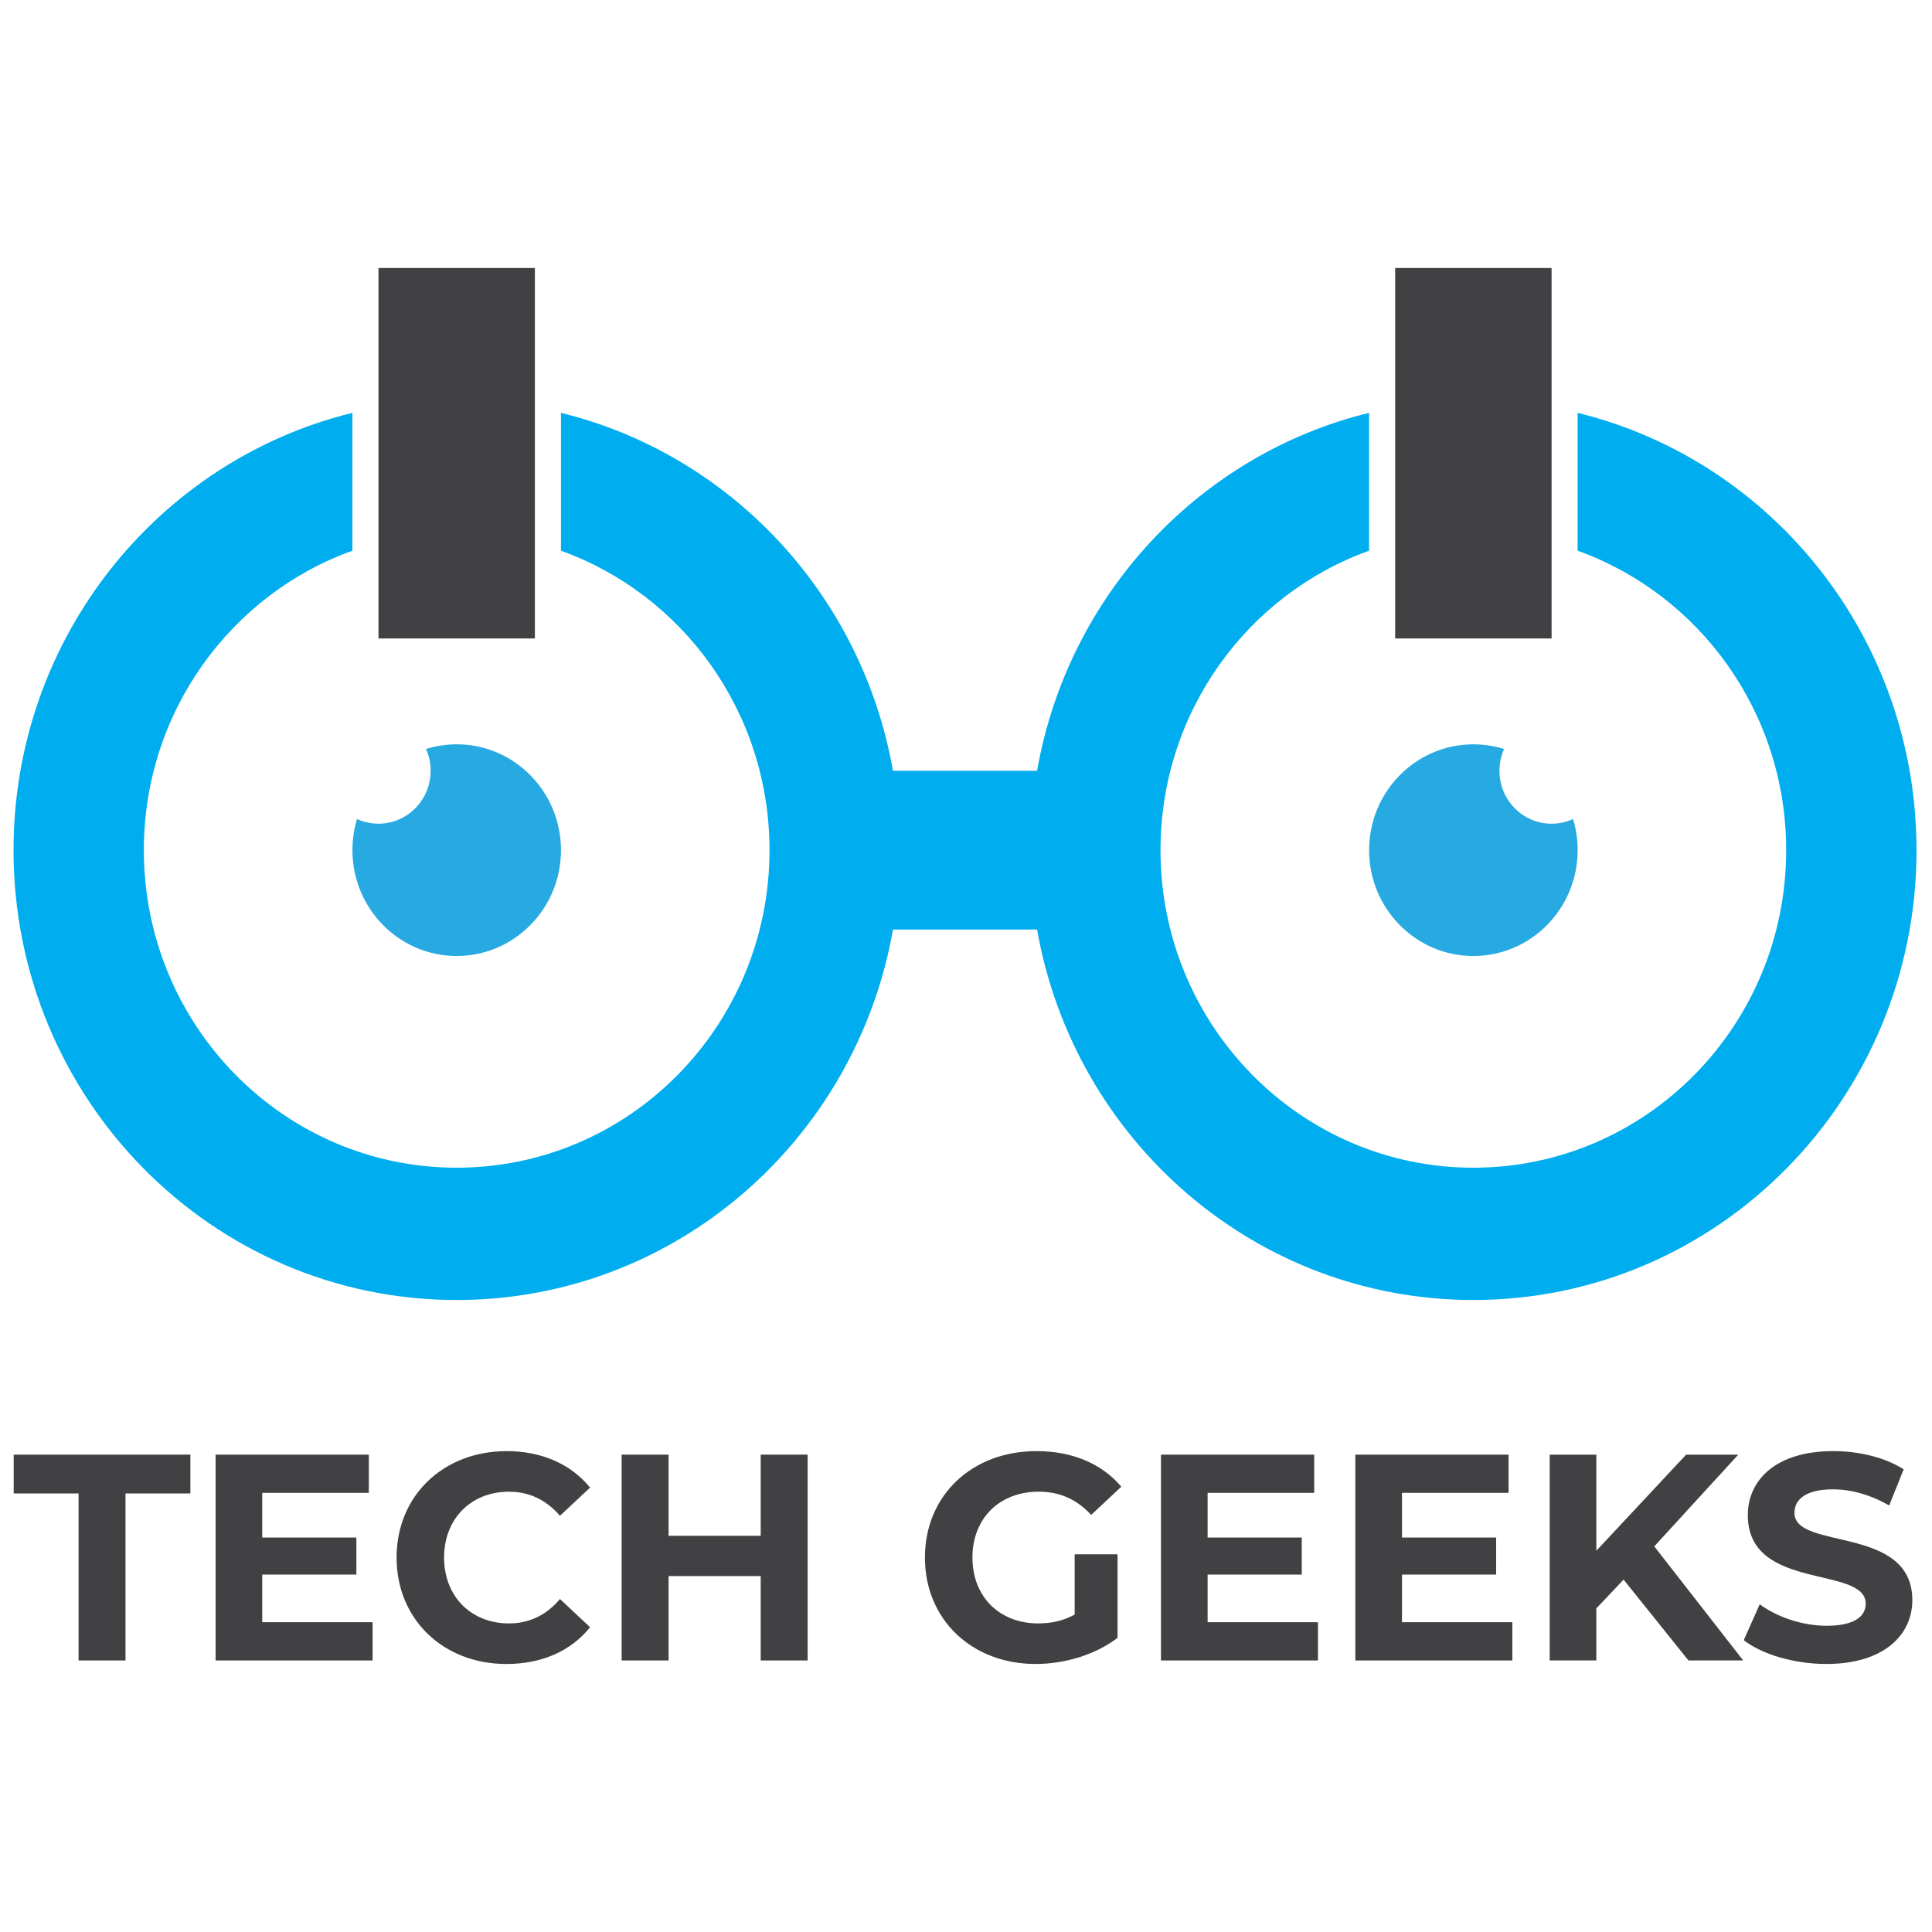
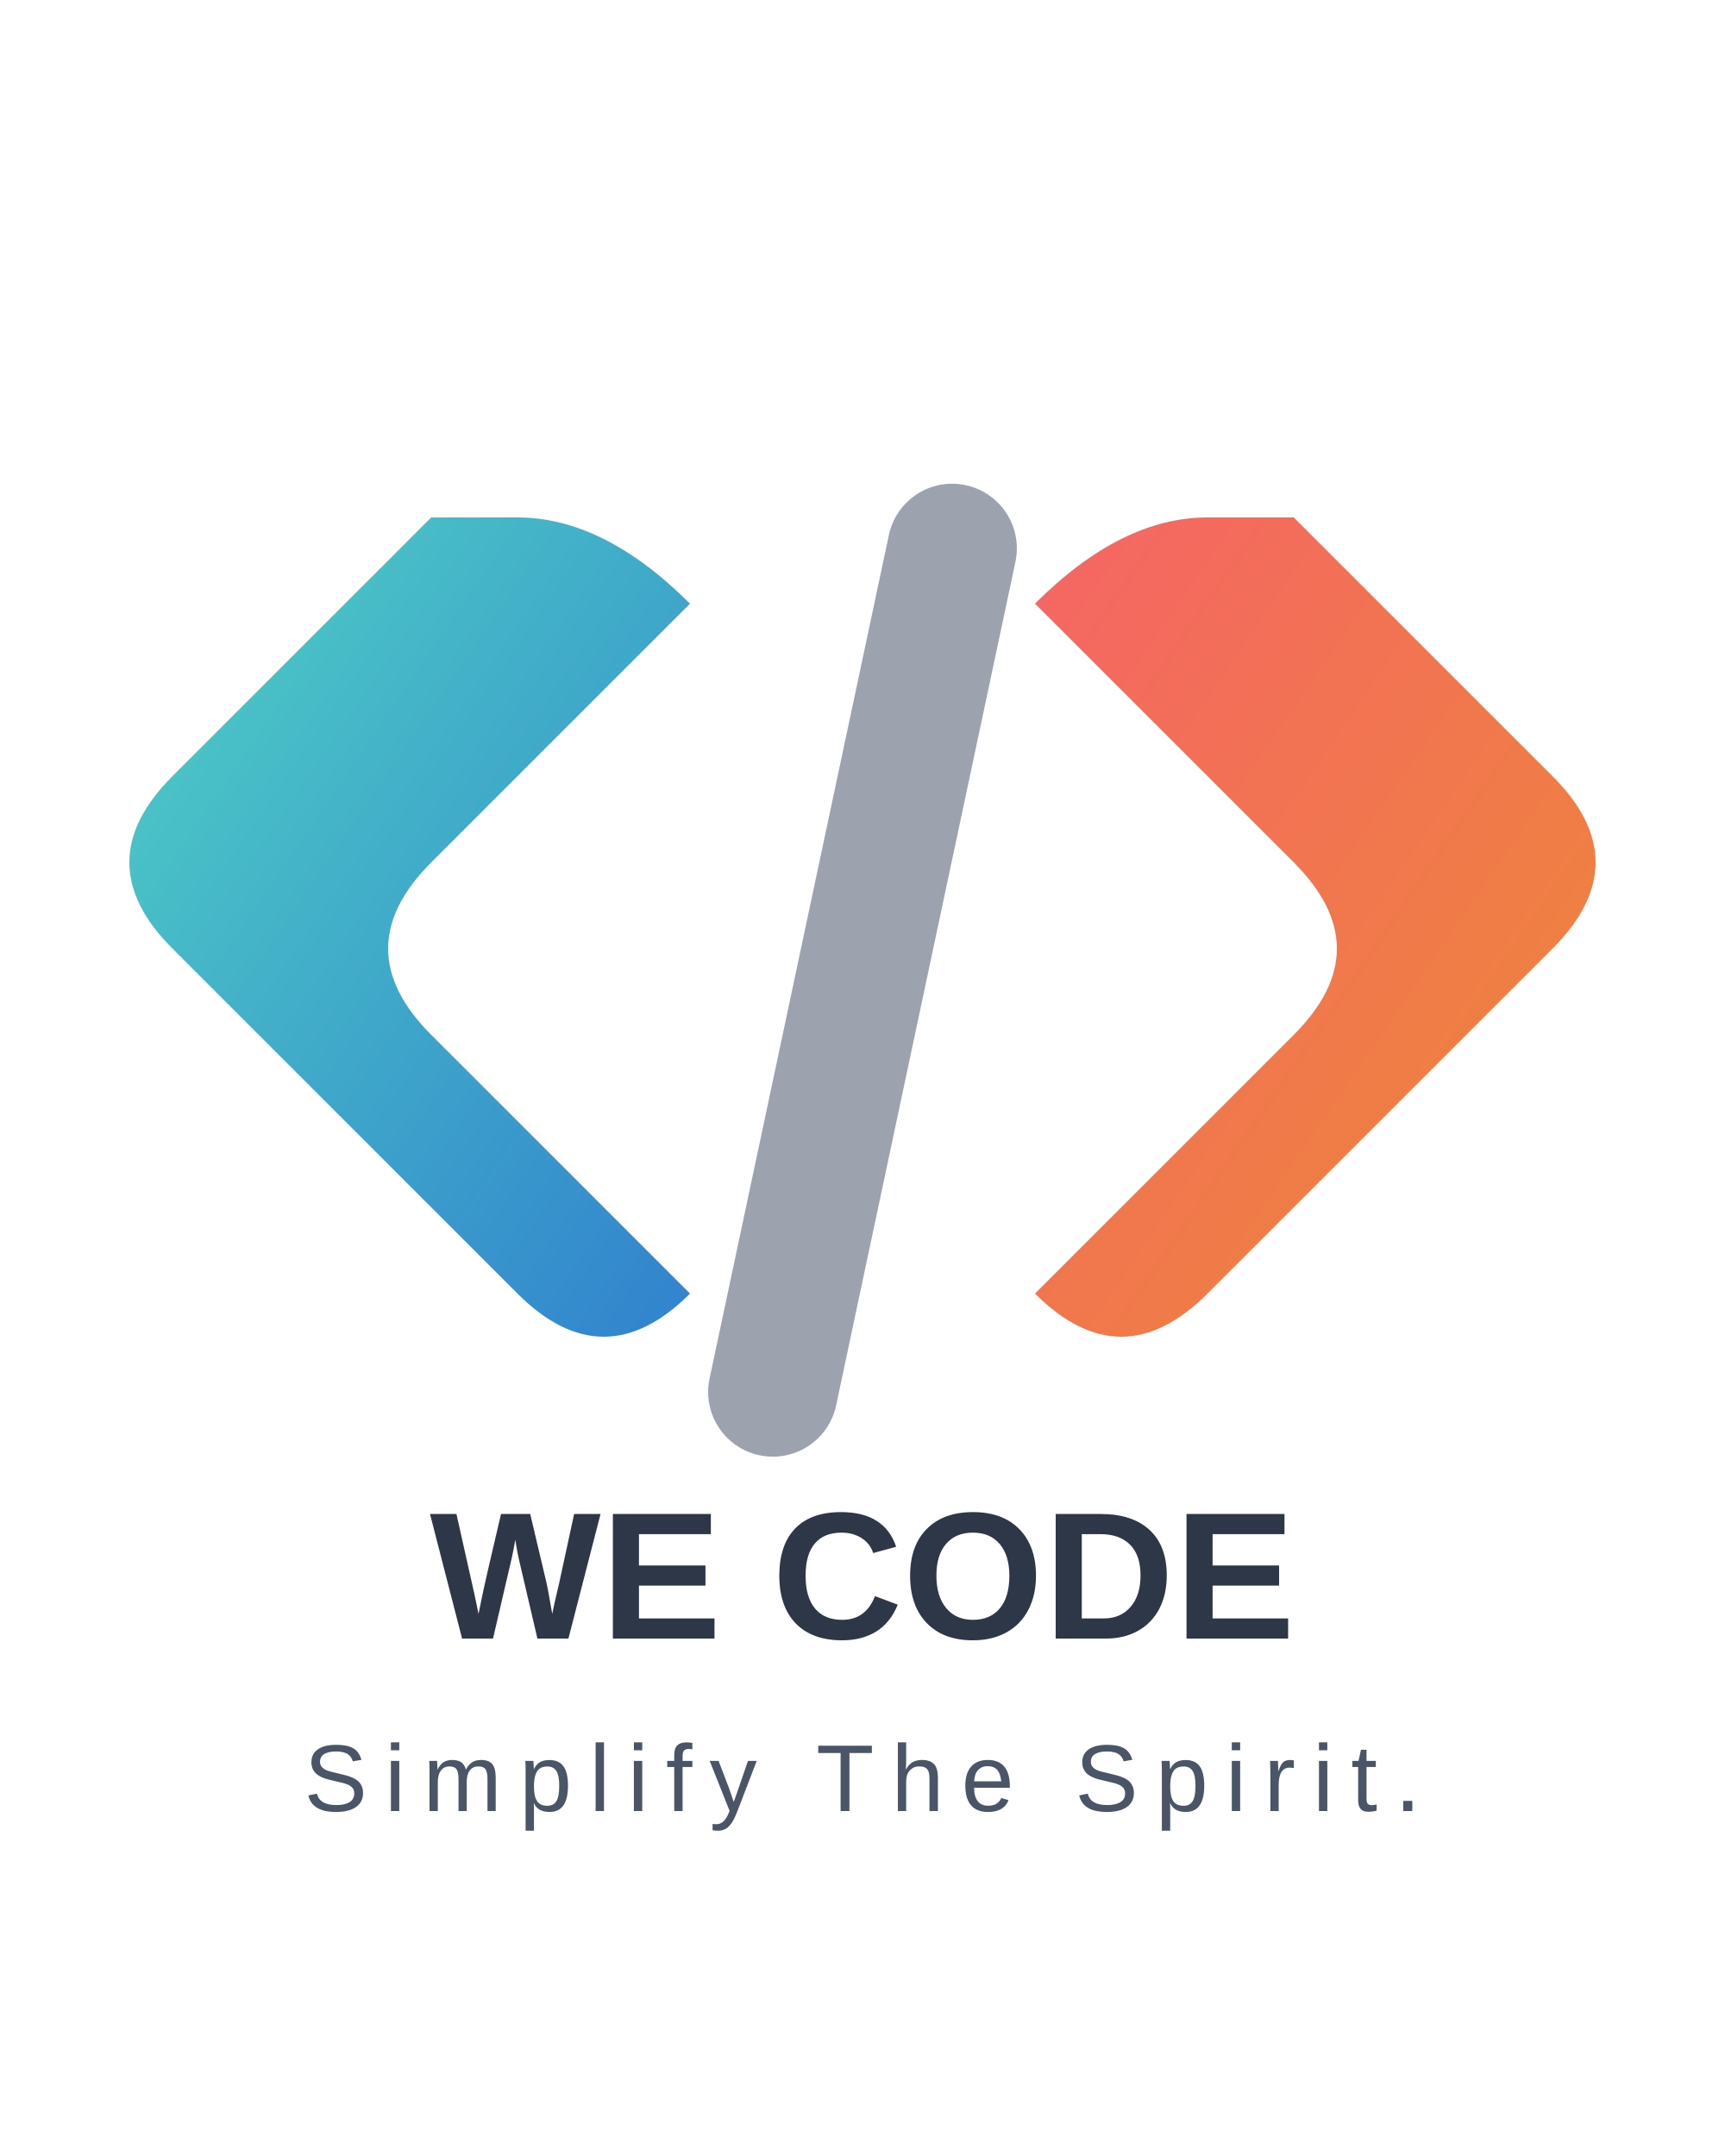
- <svg xmlns="http://www.w3.org/2000/svg" id="a" data-name="Layer 1" viewBox="0 0 1000 1000">
-   <path d="M992,440.04c0,128.59-102.7,232.84-229.38,232.84-112.88,0-206.7-82.76-225.82-191.75h-74.6c-19.12,108.99-112.94,191.75-225.82,191.75-126.69,0-229.38-104.24-229.38-232.84,0-109.72,74.77-201.71,175.41-226.35v71.36c-62.89,22.55-107.95,83.44-107.95,155,0,90.78,72.49,164.35,161.92,164.35s161.92-73.58,161.92-164.35c0-71.56-45.05-132.44-107.95-155v-71.36c87.78,21.49,155.88,94.21,171.84,185.26h74.6c15.97-91.05,84.06-163.78,171.84-185.26v71.36c-62.89,22.55-107.95,83.44-107.95,155,0,90.78,72.49,164.35,161.92,164.35s161.92-73.58,161.92-164.35c0-71.56-45.05-132.44-107.95-155v-71.36c100.64,24.64,175.41,116.63,175.41,226.35Z" style="fill: #00aeef; stroke-width: 0px;" />
-   <path d="M290.36,440.04c0,30.25-24.17,54.78-53.97,54.78s-53.97-24.53-53.97-54.78c0-5.62.84-11.03,2.38-16.13,3.39,1.57,7.15,2.43,11.11,2.43,14.9,0,26.99-12.27,26.99-27.39,0-4.02-.85-7.84-2.4-11.28,5.02-1.57,10.36-2.42,15.89-2.42,29.8,0,53.97,24.53,53.97,54.78Z" style="fill: #27aae1; stroke-width: 0px;" />
-   <path d="M816.59,440.04c0,30.25-24.17,54.78-53.97,54.78s-53.97-24.53-53.97-54.78,24.17-54.78,53.97-54.78c5.53,0,10.87.85,15.89,2.42-1.54,3.44-2.4,7.26-2.4,11.28,0,15.13,12.08,27.39,26.99,27.39,3.96,0,7.72-.87,11.11-2.43,1.54,5.1,2.38,10.52,2.38,16.13Z" style="fill: #27aae1; stroke-width: 0px;" />
-   <rect x="195.9" y="138.72" width="80.96" height="191.75" style="fill: #414042; stroke-width: 0px;" />
-   <rect x="722.14" y="138.72" width="80.96" height="191.75" style="fill: #414042; stroke-width: 0px;" />
-   <g>
-     <path d="M40.67,773.01H7.09v-20.09h91.45v20.09h-33.58v86.44h-24.29v-86.44h0Z" style="fill: #414042; stroke-width: 0px;" />
-     <path d="M192.85,839.67v19.78h-81.26v-106.53h79.31v19.78h-55.17v23.13h48.73v19.17h-48.73v24.65h57.12,0Z" style="fill: #414042; stroke-width: 0px;" />
-     <path d="M205.27,806.19c0-32.11,24.29-55.09,56.97-55.09,18.14,0,33.28,6.7,43.18,18.87l-15.59,14.61c-7.05-8.22-15.89-12.48-26.39-12.48-19.64,0-33.58,14-33.58,34.09s13.94,34.09,33.58,34.09c10.49,0,19.34-4.26,26.39-12.63l15.59,14.61c-9.89,12.33-25.04,19.02-43.33,19.02-32.53,0-56.82-22.98-56.82-55.09Z" style="fill: #414042; stroke-width: 0px;" />
-     <path d="M418.03,752.92v106.53h-24.29v-43.68h-47.68v43.68h-24.29v-106.53h24.29v42h47.68v-42h24.29Z" style="fill: #414042; stroke-width: 0px;" />
-     <path d="M556.25,804.51h22.19v43.22c-11.54,8.83-27.44,13.54-42.43,13.54-32.98,0-57.27-22.98-57.27-55.09s24.29-55.09,57.72-55.09c18.44,0,33.73,6.39,43.93,18.41l-15.59,14.61c-7.65-8.22-16.49-12.02-27.14-12.02-20.39,0-34.33,13.85-34.33,34.09s13.94,34.09,34.03,34.09c6.6,0,12.74-1.22,18.89-4.57v-31.2h0Z" style="fill: #414042; stroke-width: 0px;" />
-     <path d="M682.18,839.67v19.78h-81.26v-106.53h79.31v19.78h-55.17v23.13h48.73v19.17h-48.73v24.65h57.12Z" style="fill: #414042; stroke-width: 0px;" />
-     <path d="M782.78,839.67v19.78h-81.26v-106.53h79.31v19.78h-55.17v23.13h48.73v19.17h-48.73v24.65h57.12Z" style="fill: #414042; stroke-width: 0px;" />
-     <path d="M840.35,817.6l-14.09,14.91v26.94h-24.14v-106.53h24.14v49.76l46.48-49.76h26.99l-43.48,47.48,46.03,59.05h-28.34l-33.58-41.85h0Z" style="fill: #414042; stroke-width: 0px;" />
-     <path d="M902.57,848.95l8.25-18.57c8.85,6.54,22.04,11.11,34.63,11.11,14.39,0,20.24-4.87,20.24-11.41,0-19.94-61.02-6.24-61.02-45.81,0-18.11,14.39-33.18,44.23-33.18,13.19,0,26.69,3.2,36.43,9.44l-7.5,18.72c-9.75-5.63-19.79-8.37-29.09-8.37-14.39,0-19.94,5.48-19.94,12.17,0,19.63,61.02,6.09,61.02,45.2,0,17.81-14.54,33.02-44.53,33.02-16.64,0-33.43-5.02-42.73-12.33h0Z" style="fill: #414042; stroke-width: 0px;" />
-   </g>
+ <svg xmlns="http://www.w3.org/2000/svg" viewBox="0 0 400 500">
+   <defs>
+     <linearGradient id="blueGrad" x1="0%" y1="0%" x2="100%" y2="100%">
+       <stop offset="0%" stop-color="#4fd1c5" />
+       <stop offset="100%" stop-color="#3182ce" />
+     </linearGradient>
+     <linearGradient id="redGrad" x1="0%" y1="0%" x2="100%" y2="100%">
+       <stop offset="0%" stop-color="#f56565" />
+       <stop offset="100%" stop-color="#ed8936" />
+     </linearGradient>
+   </defs>
+   <path d="     M100 120     L40 180     Q20 200 40 220     L120 300     Q140 320 160 300     L100 240     Q80 220 100 200     L160 140     Q140 120 120 120     Z" fill="url(#blueGrad)" />
+   <path d="     M300 120     L360 180     Q380 200 360 220     L280 300     Q260 320 240 300     L300 240     Q320 220 300 200     L240 140     Q260 120 280 120     Z" fill="url(#redGrad)" />
+   <rect x="185" y="110" width="30" height="230" rx="15" fill="#9ca3af" transform="rotate(12 200 225)" />
+   <text x="200" y="380" text-anchor="middle" font-size="42" font-weight="700" fill="#2d3748" font-family="Arial, Helvetica, sans-serif">
+     WE CODE
+   </text>
+   <text x="200" y="420" text-anchor="middle" font-size="22" letter-spacing="4" fill="#4a5568" font-family="Arial, Helvetica, sans-serif">
+     Simplify The Spirit.
+   </text>
</svg>
